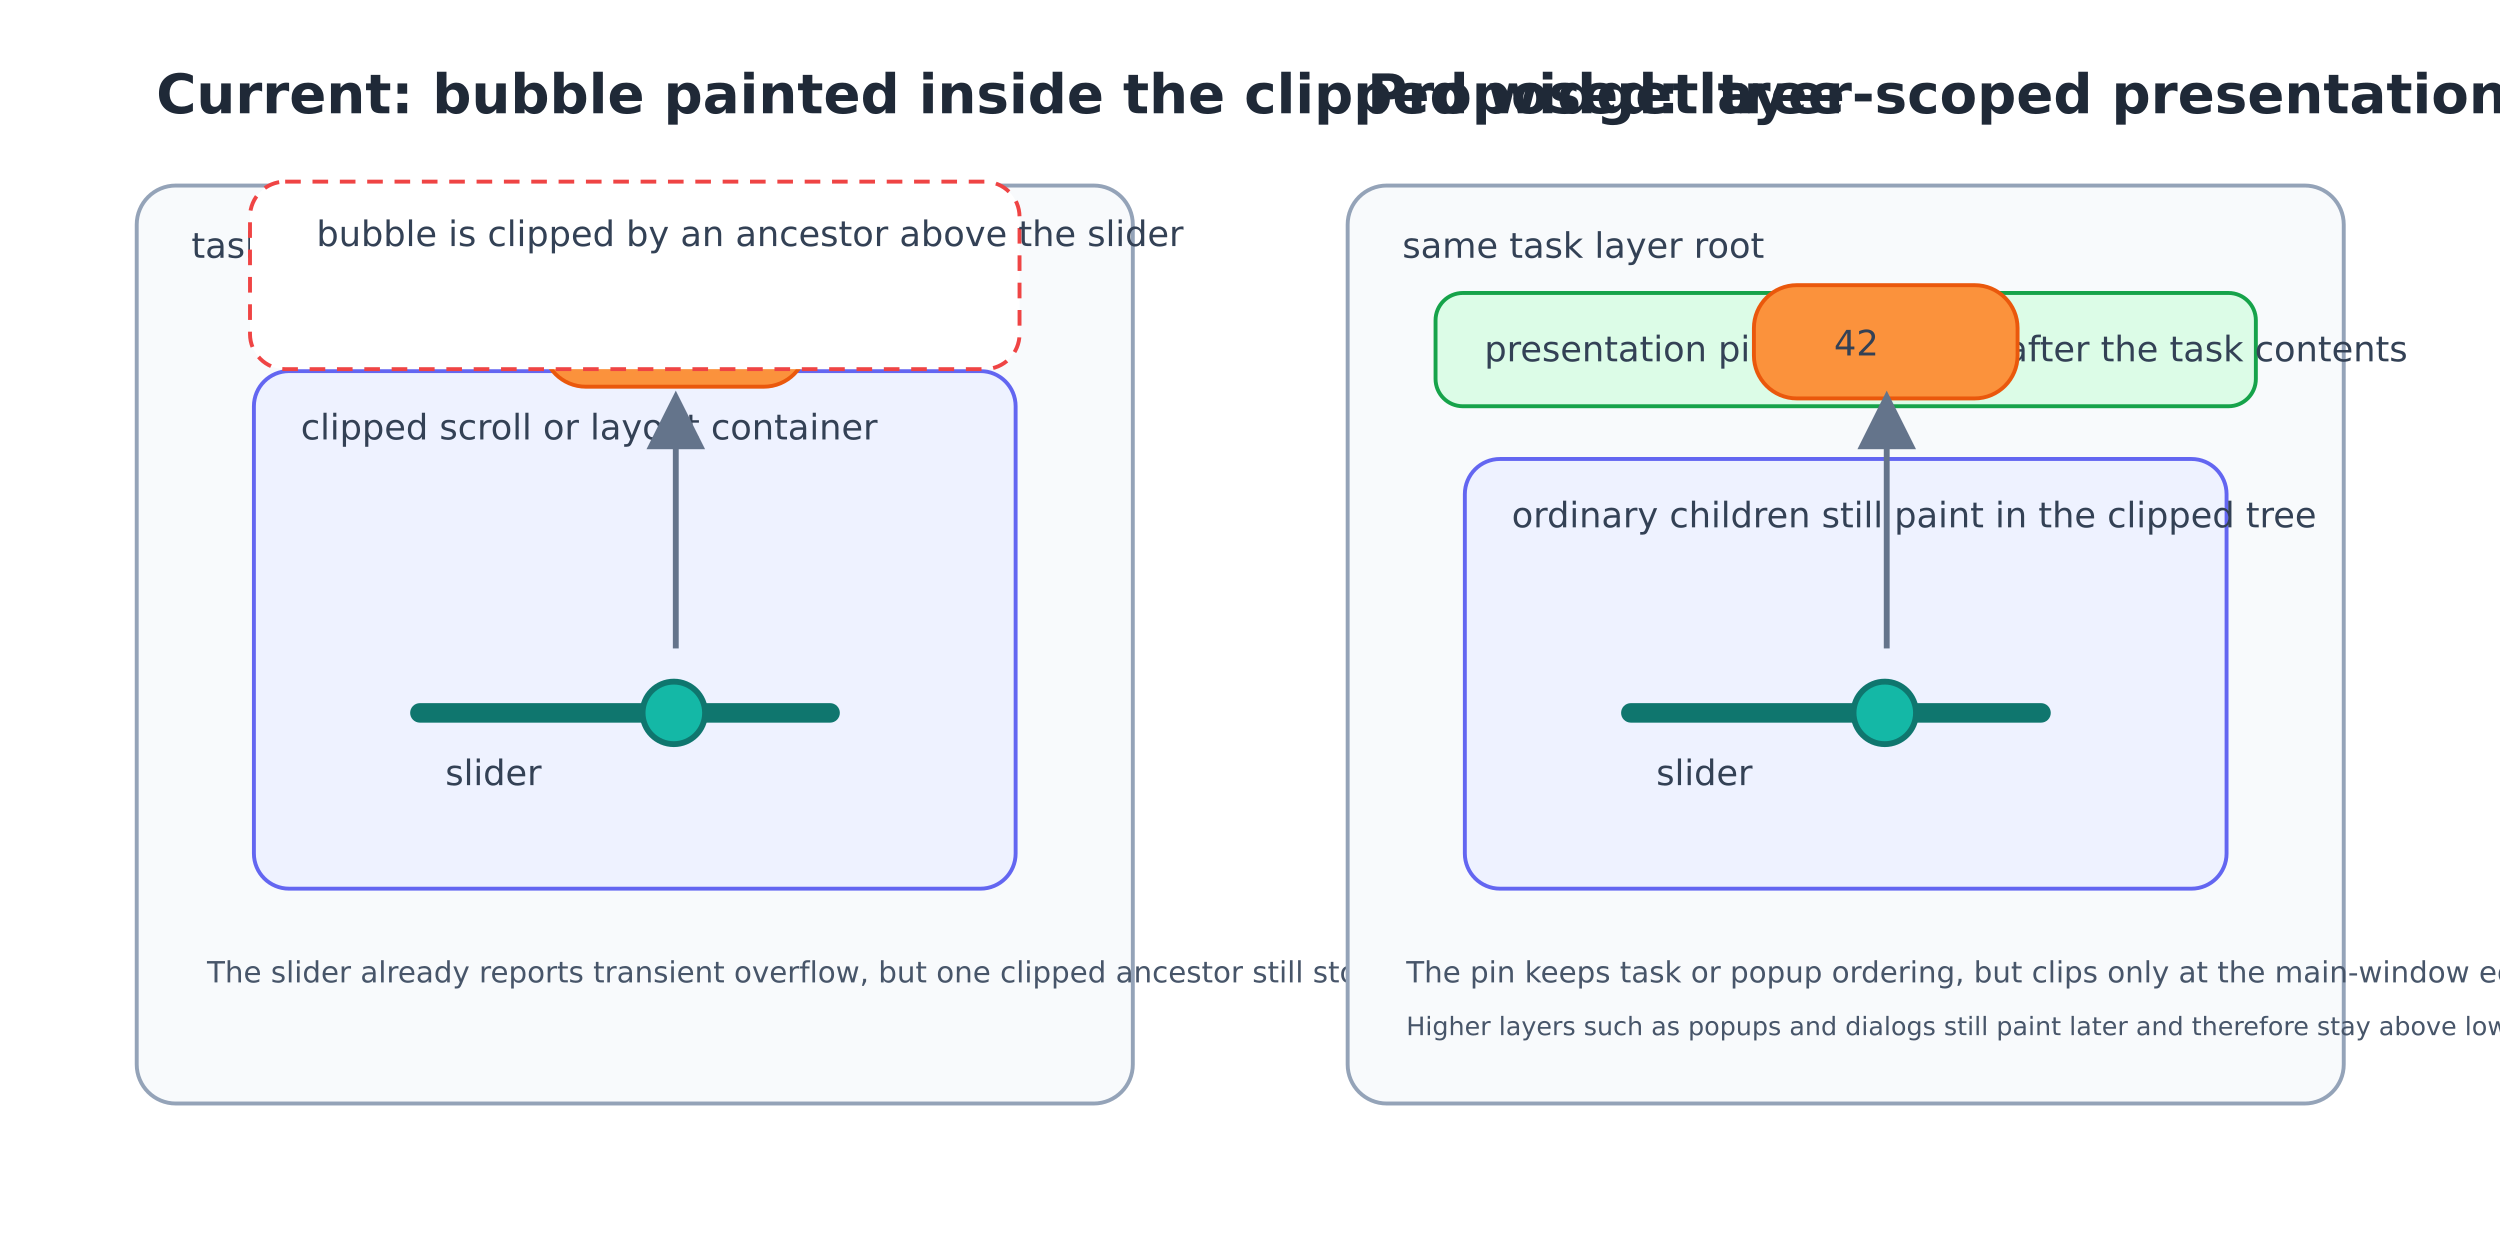
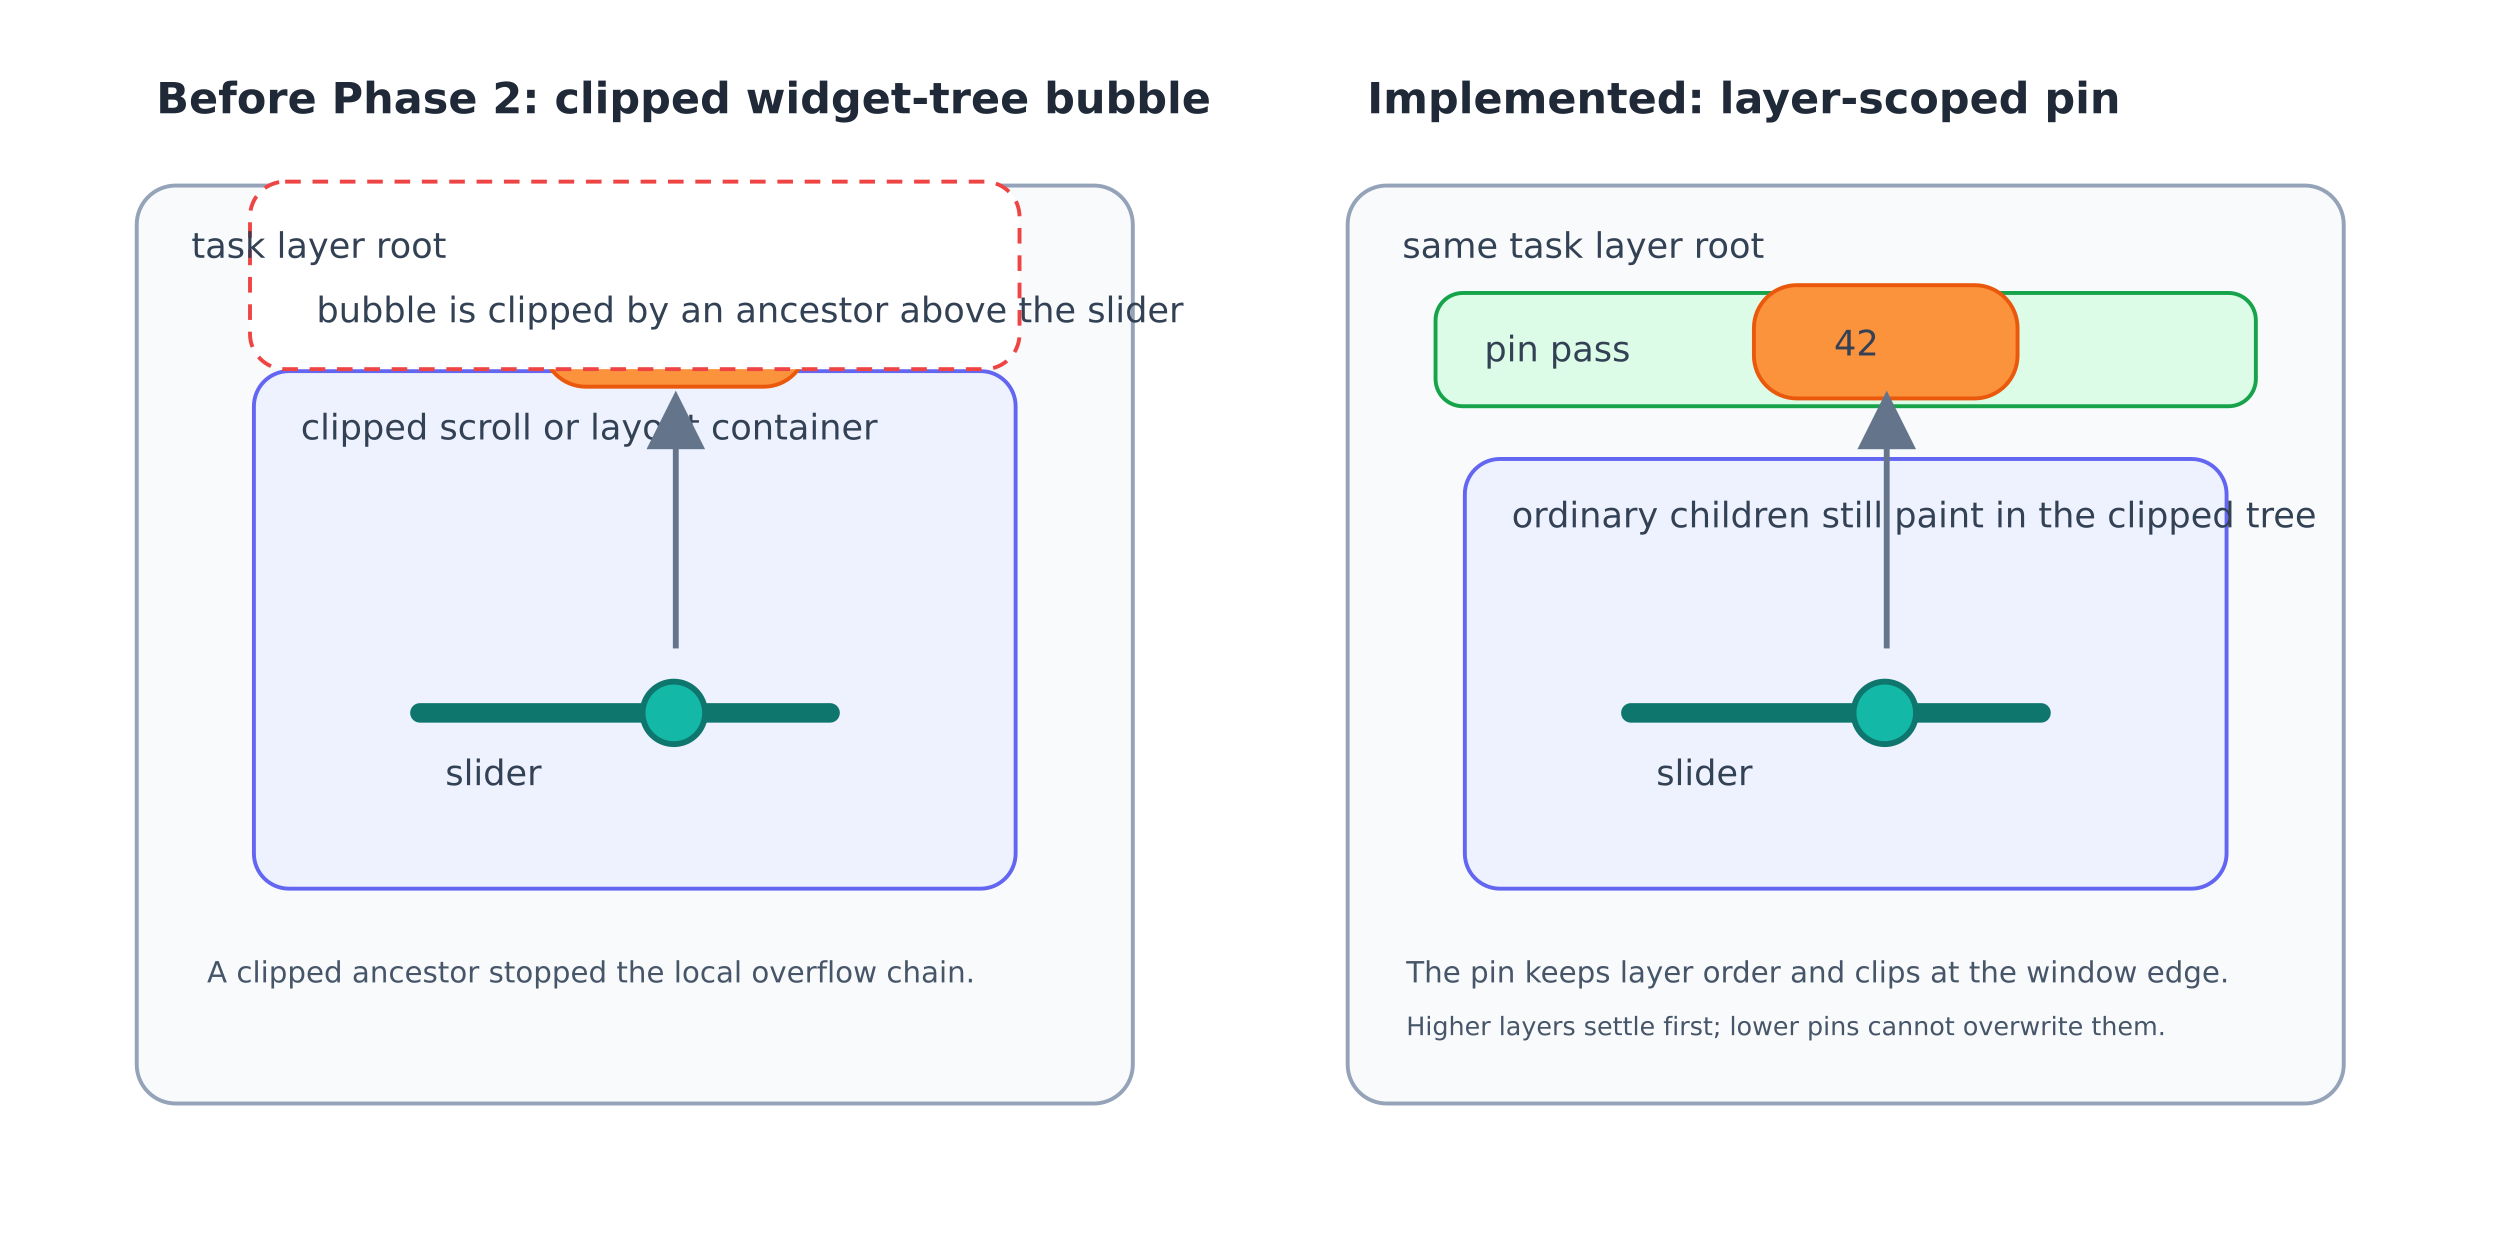
<svg xmlns="http://www.w3.org/2000/svg" width="1280" height="640" viewBox="0 0 1280 640">
  <rect width="1280" height="640" fill="#ffffff" />
  <style>
-     .title { font: 600 28px 'DejaVu Sans', Arial, sans-serif; fill: #1f2937; }
-     .label { font: 500 18px 'DejaVu Sans', Arial, sans-serif; fill: #334155; }
-     .note { font: 15px 'DejaVu Sans', Arial, sans-serif; fill: #475569; }
-     .small { font: 13px 'DejaVu Sans', Arial, sans-serif; fill: #475569; }
+     .title { font-weight: 600; font-size: 22px; font-family: 'DejaVu Sans', Arial, sans-serif; fill: #1f2937; }
+     .label { font-weight: 500; font-size: 18px; font-family: 'DejaVu Sans', Arial, sans-serif; fill: #334155; }
+     .note { font-size: 15px; font-family: 'DejaVu Sans', Arial, sans-serif; fill: #475569; }
+     .small { font-size: 13px; font-family: 'DejaVu Sans', Arial, sans-serif; fill: #475569; }
    .task { fill: #f8fafc; stroke: #94a3b8; stroke-width: 2; }
    .container { fill: #eef2ff; stroke: #6366f1; stroke-width: 2; }
    .slider { fill: #0f766e; }
    .bubble { fill: #fb923c; stroke: #ea580c; stroke-width: 2; }
    .clipped { fill: #ffffff; stroke: #ef4444; stroke-width: 2; stroke-dasharray: 8 6; }
    .overlay { fill: #dcfce7; stroke: #16a34a; stroke-width: 2; }
    .arrow { stroke: #64748b; stroke-width: 3; fill: none; marker-end: url(#arrow); }
  </style>
  <defs>
    <marker id="arrow" markerWidth="10" markerHeight="10" refX="8" refY="5" orient="auto">
      <path d="M0,0 L10,5 L0,10 z" fill="#64748b" />
    </marker>
  </defs>
-   <text x="80" y="58" class="title">Current: bubble painted inside the clipped widget tree</text>
+   <text x="80" y="58" class="title">Before Phase 2: clipped widget-tree bubble</text>
  <rect x="70" y="95" width="510" height="470" rx="20" class="task" />
-   <text x="98" y="132" class="label">task layer root</text>
  <rect x="130" y="190" width="390" height="265" rx="18" class="container" />
  <text x="154" y="225" class="label">clipped scroll or layout container</text>
  <rect x="210" y="360" width="220" height="10" rx="5" class="slider" />
  <circle cx="345" cy="365" r="16" fill="#14b8a6" stroke="#0f766e" stroke-width="3" />
  <text x="228" y="402" class="label">slider</text>
  <rect x="278" y="140" width="135" height="58" rx="22" class="bubble" />
  <text x="319" y="176" class="label" fill="#ffffff">42</text>
  <rect x="128" y="93" width="394" height="96" rx="18" class="clipped" />
-   <text x="162" y="126" class="label" fill="#ef4444">bubble is clipped by an ancestor above the slider</text>
+   <text x="98" y="132" class="label">task layer root</text>
+   <text x="162" y="165" class="label" fill="#ef4444">bubble is clipped by an ancestor above the slider</text>
  <path d="M346 332 L346 206" class="arrow" />
-   <text x="106" y="503" class="note">The slider already reports transient overflow, but one clipped ancestor still stops propagation.</text>
-   <text x="700" y="58" class="title">Proposed: layer-scoped presentation pin</text>
+   <text x="106" y="503" class="note">A clipped ancestor stopped the local overflow chain.</text>
+   <text x="700" y="58" class="title">Implemented: layer-scoped pin</text>
  <rect x="690" y="95" width="510" height="470" rx="20" class="task" />
  <text x="718" y="132" class="label">same task layer root</text>
  <rect x="735" y="150" width="420" height="58" rx="14" class="overlay" />
-   <text x="760" y="185" class="label">presentation pin pass: paints after the task contents</text>
+   <text x="760" y="185" class="label">pin pass</text>
  <rect x="750" y="235" width="390" height="220" rx="18" class="container" />
  <text x="774" y="270" class="label">ordinary children still paint in the clipped tree</text>
  <rect x="830" y="360" width="220" height="10" rx="5" class="slider" />
  <circle cx="965" cy="365" r="16" fill="#14b8a6" stroke="#0f766e" stroke-width="3" />
  <text x="848" y="402" class="label">slider</text>
  <rect x="898" y="146" width="135" height="58" rx="22" class="bubble" />
  <text x="939" y="182" class="label" fill="#ffffff">42</text>
  <path d="M966 332 L966 206" class="arrow" />
-   <text x="720" y="503" class="note">The pin keeps task or popup ordering, but clips only at the main-window edge by default.</text>
-   <text x="720" y="530" class="small">Higher layers such as popups and dialogs still paint later and therefore stay above lower-layer pins.</text>
+   <text x="720" y="503" class="note">The pin keeps layer order and clips at the window edge.</text>
+   <text x="720" y="530" class="small">Higher layers settle first; lower pins cannot overwrite them.</text>
</svg>
